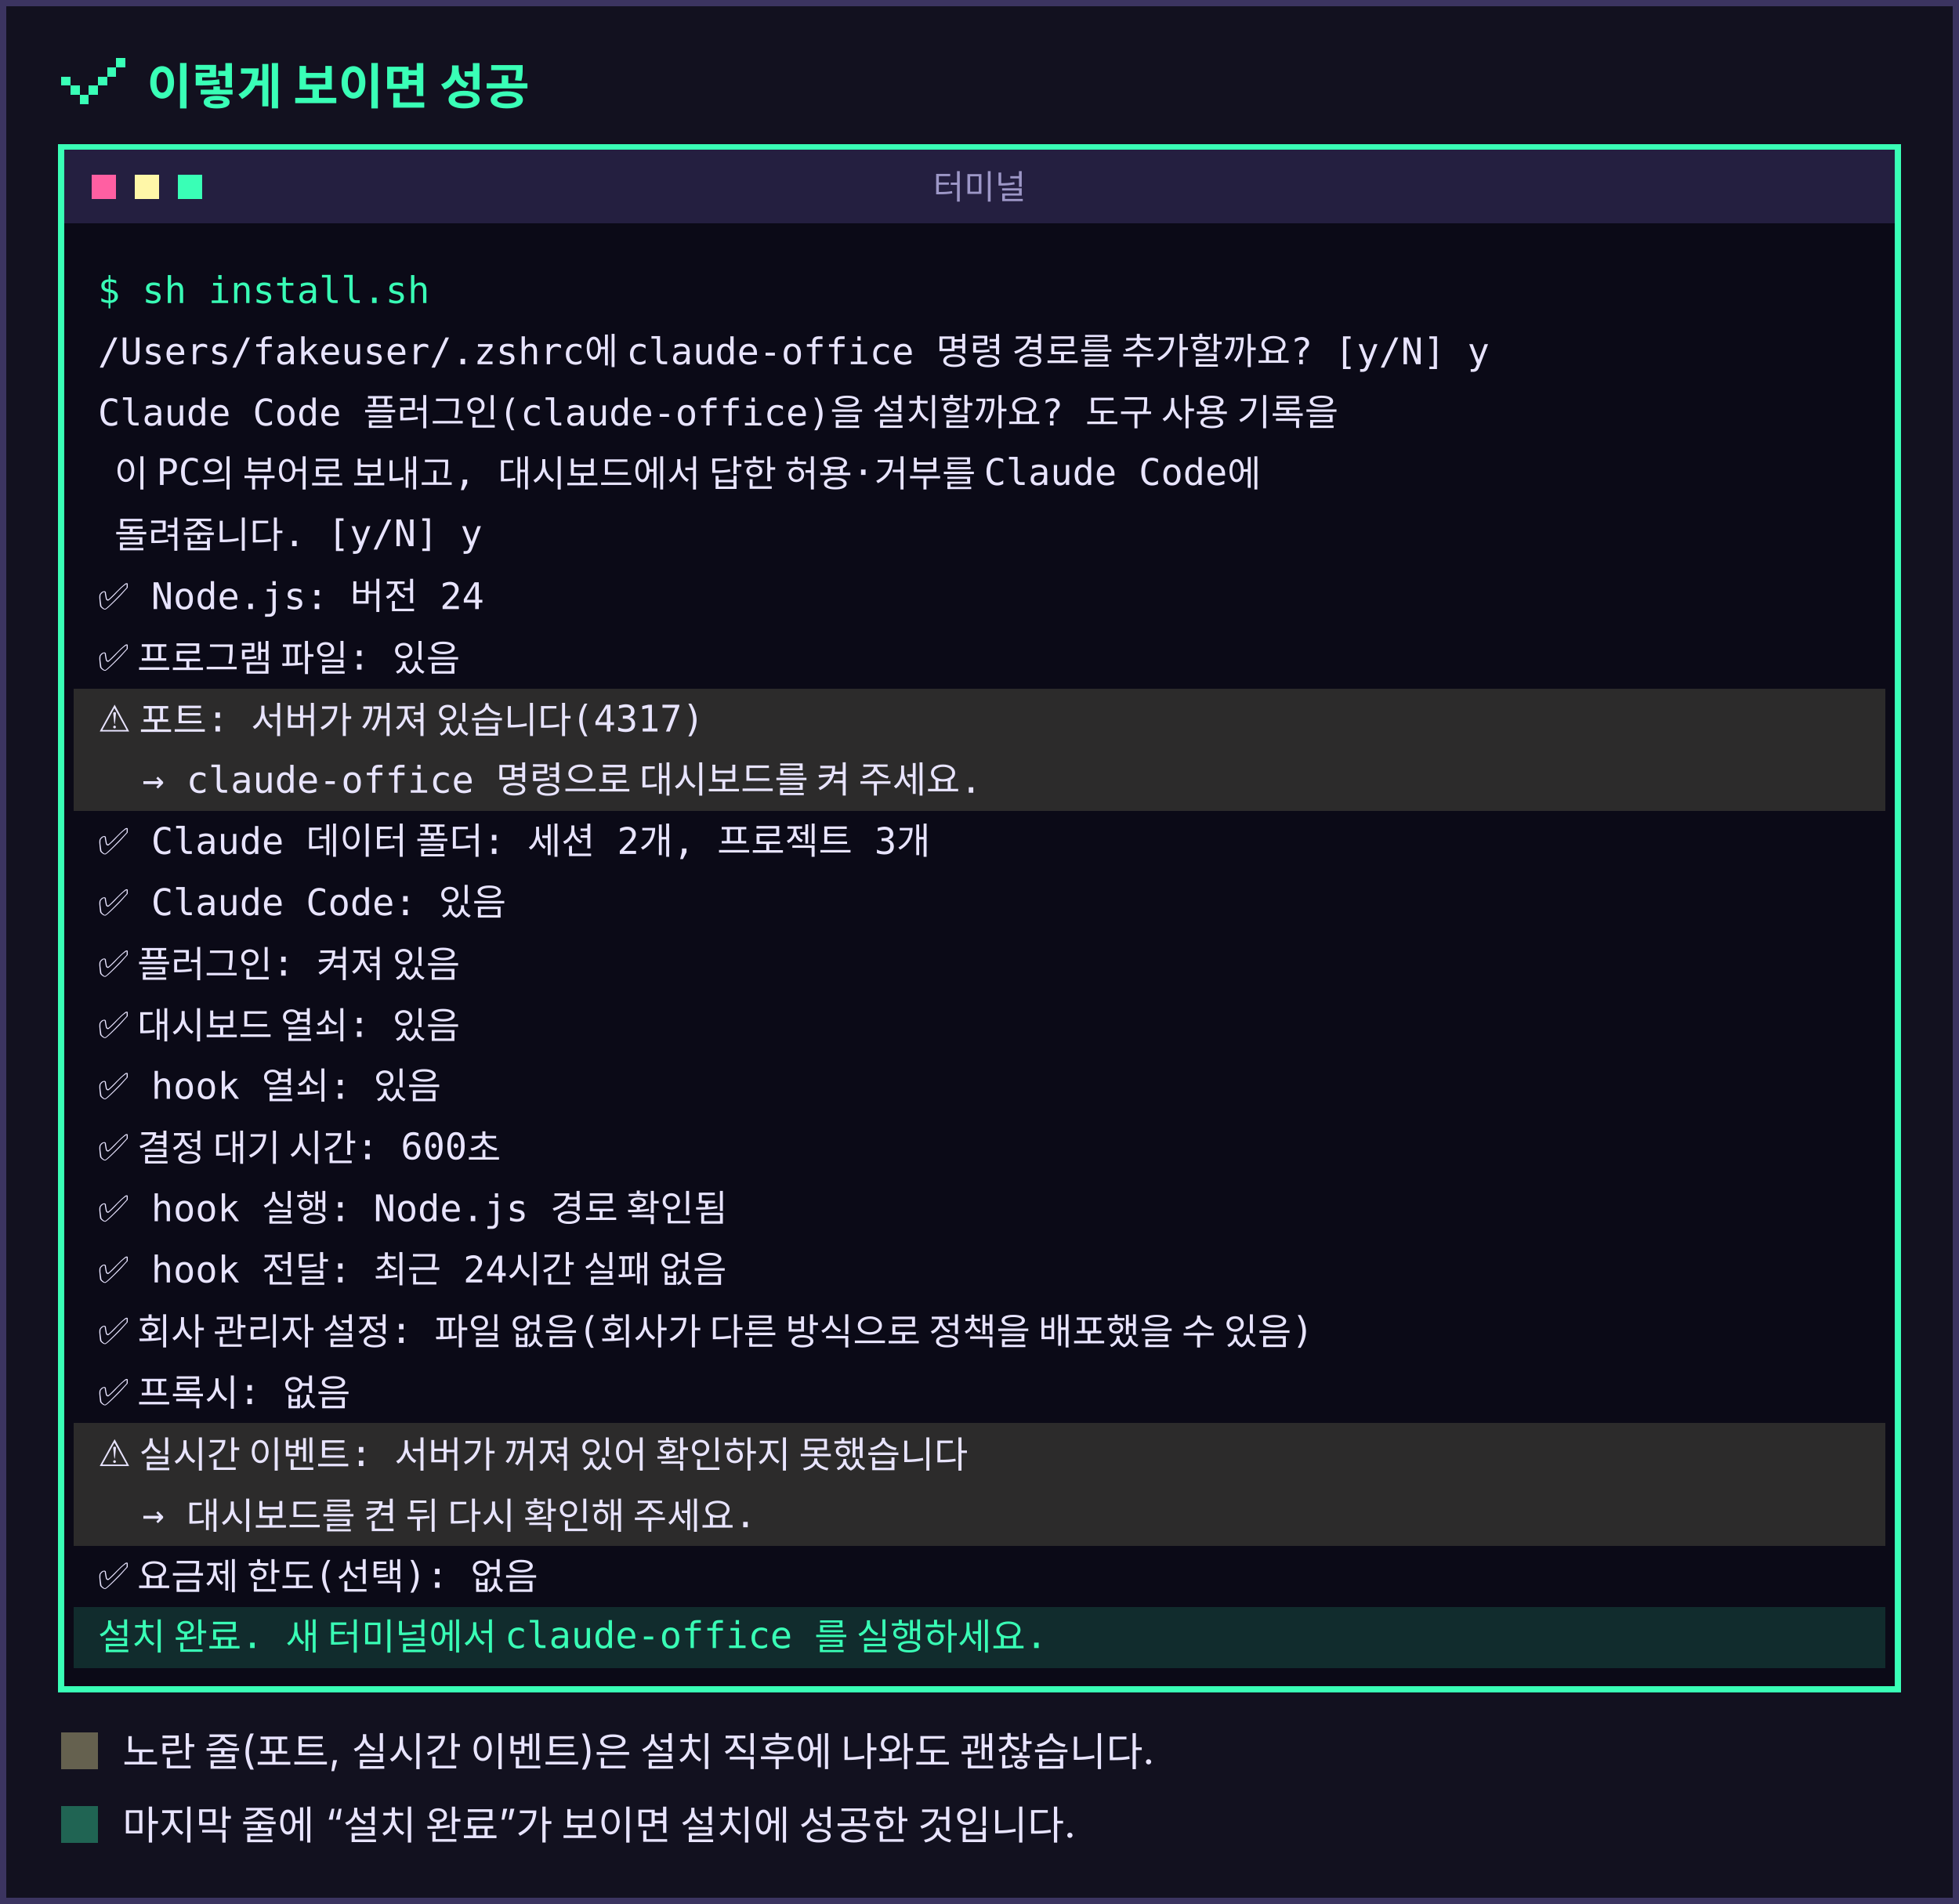
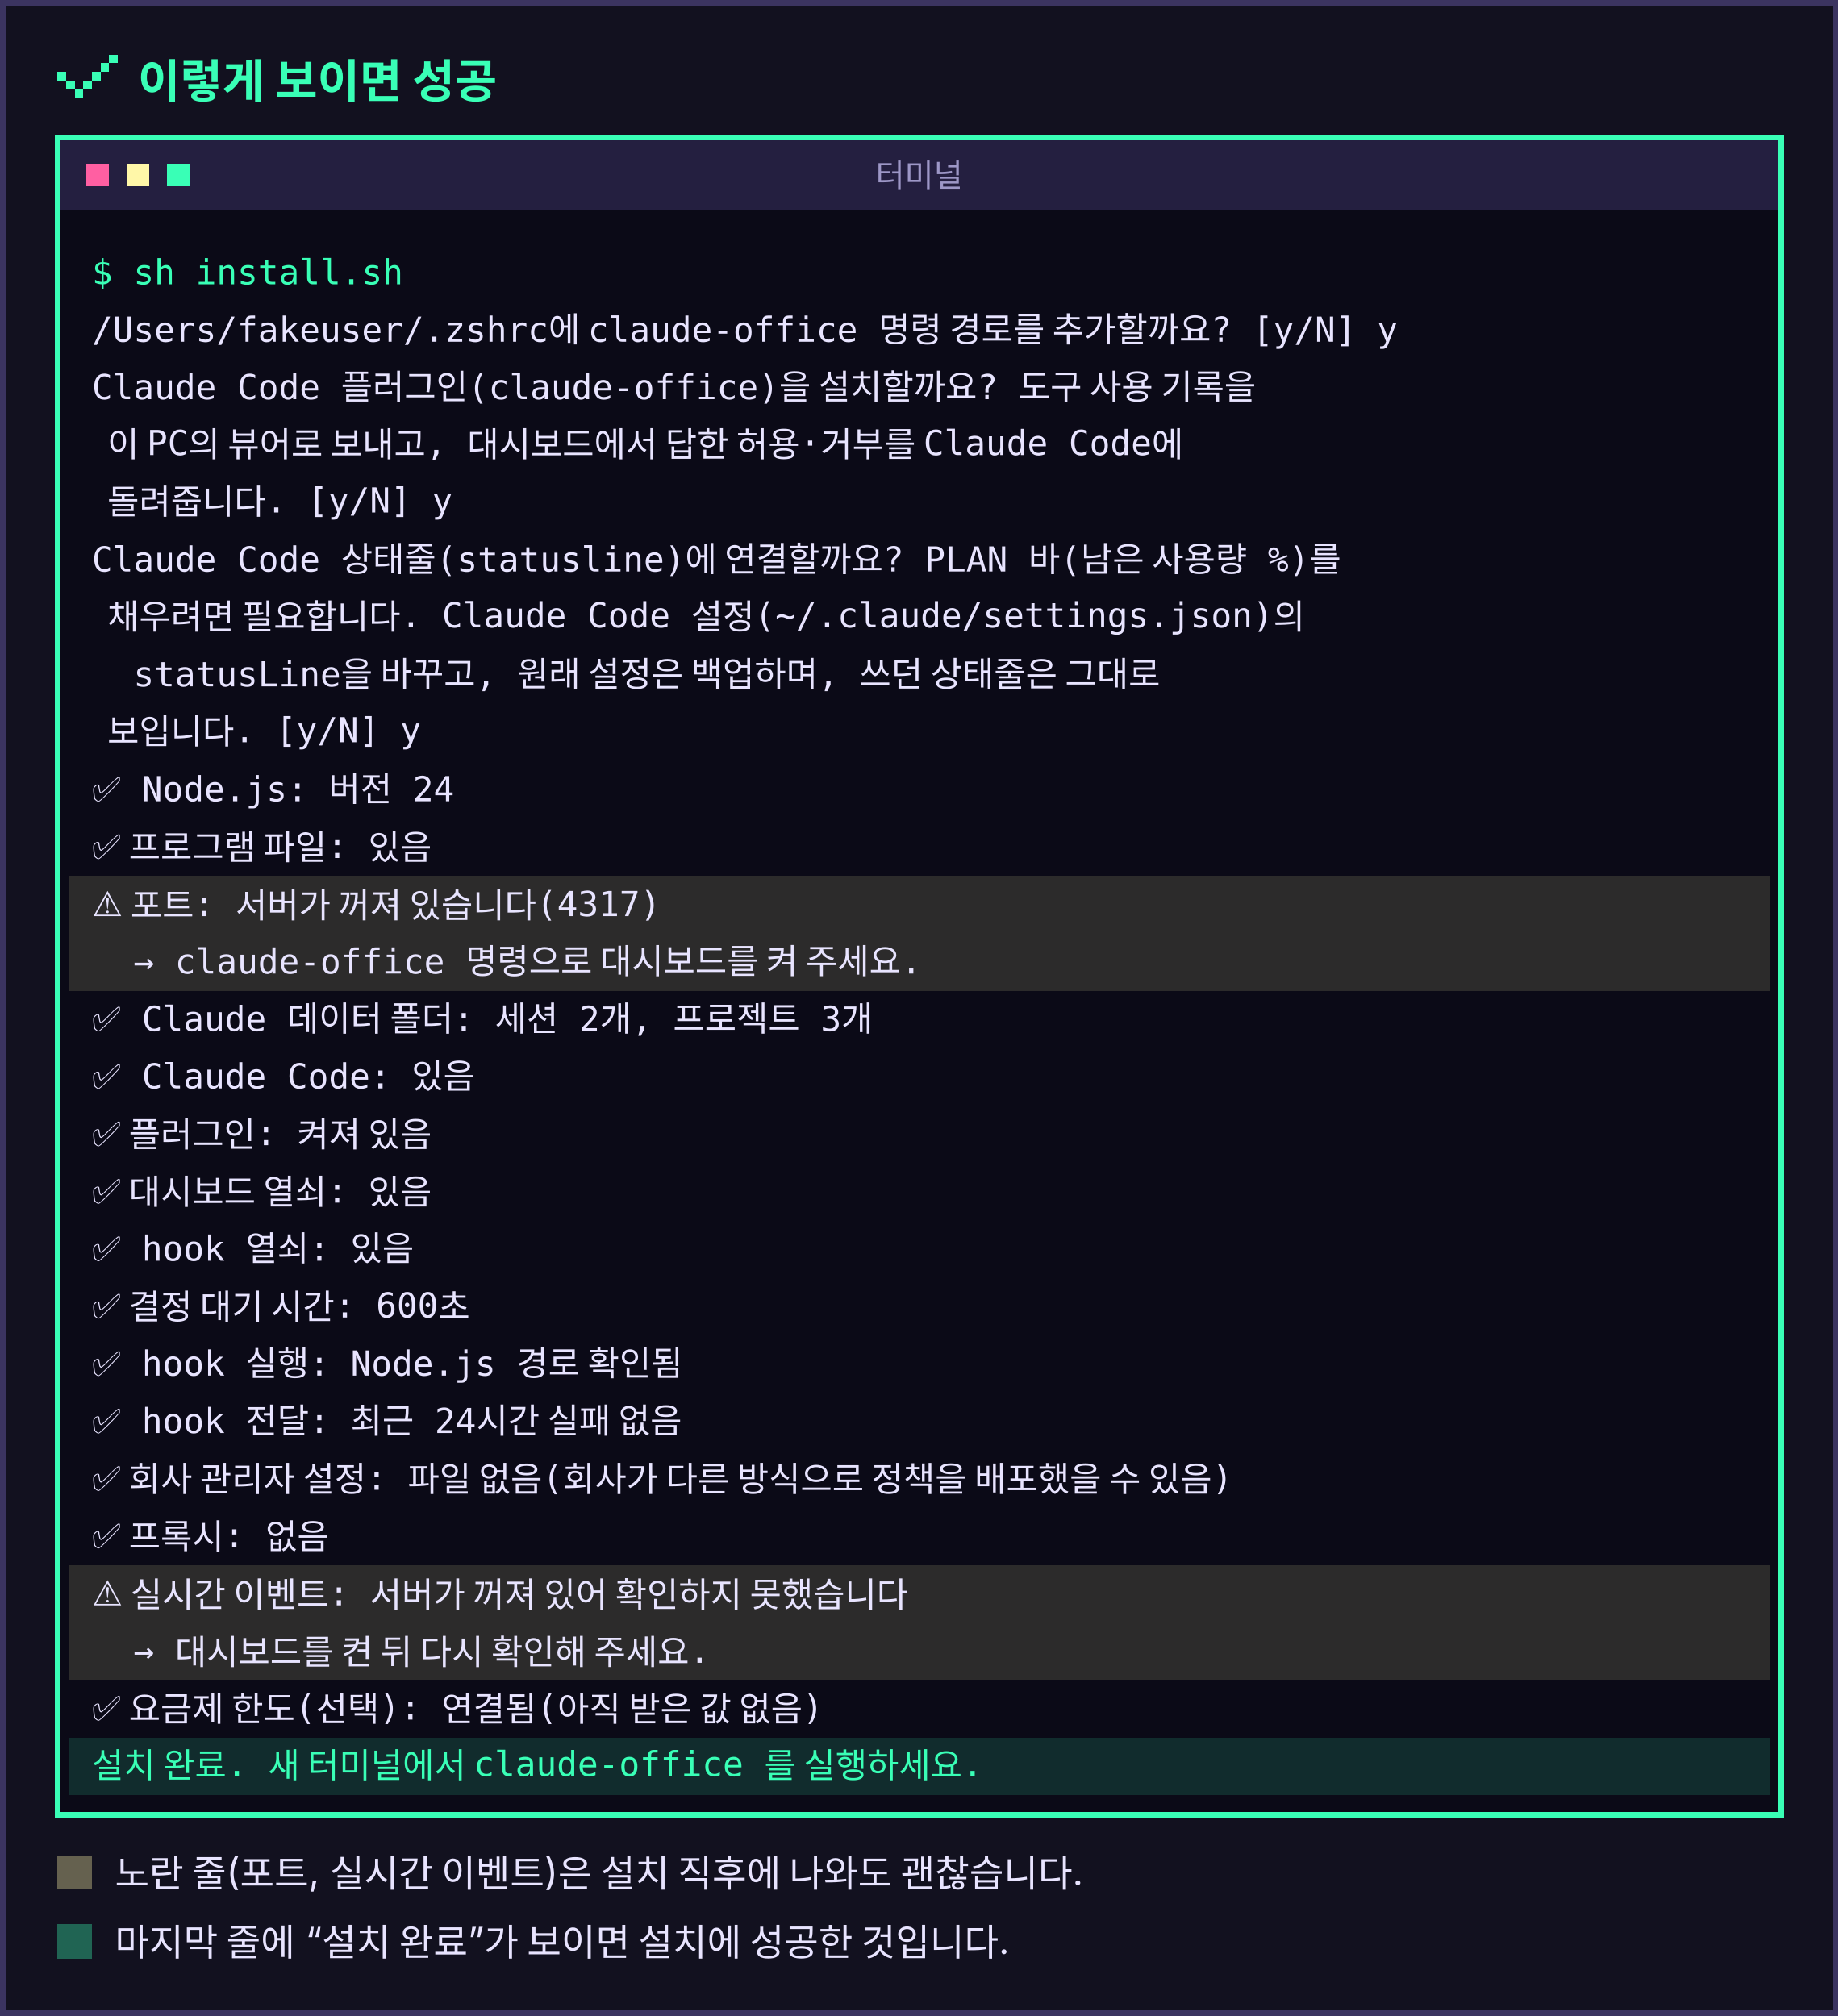
- <svg xmlns="http://www.w3.org/2000/svg" viewBox="0 0 640 622" role="img" aria-labelledby="fig-install-ok-t fig-install-ok-d" shape-rendering="crispEdges" font-family="-apple-system, 'Apple SD Gothic Neo', 'Malgun Gothic', 'Noto Sans KR', sans-serif">
-   <rect x="0" y="0" width="640" height="622" fill="#12111f" />
-   <rect x="1" y="1" width="638" height="620" fill="none" stroke="#3b3460" stroke-width="2" />
+ <svg xmlns="http://www.w3.org/2000/svg" viewBox="0 0 640 702" role="img" aria-labelledby="fig-install-ok-t fig-install-ok-d" shape-rendering="crispEdges" font-family="-apple-system, 'Apple SD Gothic Neo', 'Malgun Gothic', 'Noto Sans KR', sans-serif">
+   <rect x="0" y="0" width="640" height="702" fill="#12111f" />
+   <rect x="1" y="1" width="638" height="700" fill="none" stroke="#3b3460" stroke-width="2" />
  <rect x="38" y="19" width="3" height="3" fill="#39ffb6" />
  <rect x="35" y="22" width="3" height="3" fill="#39ffb6" />
  <rect x="20" y="25" width="3" height="3" fill="#39ffb6" />
  <rect x="32" y="25" width="3" height="3" fill="#39ffb6" />
  <rect x="23" y="28" width="3" height="3" fill="#39ffb6" />
  <rect x="29" y="28" width="3" height="3" fill="#39ffb6" />
  <rect x="26" y="31" width="3" height="3" fill="#39ffb6" />
  <text x="48" y="34" font-size="16" fill="#39ffb6" font-weight="700">이렇게 보이면 성공</text>
-   <rect x="20" y="48" width="600" height="504" fill="#0b0a17" stroke="#39ffb6" stroke-width="2" />
+   <rect x="20" y="48" width="600" height="584" fill="#0b0a17" stroke="#39ffb6" stroke-width="2" />
  <rect x="21" y="49" width="598" height="24" fill="#241f40" />
  <rect x="30" y="57" width="8" height="8" fill="#ff5fa2" />
  <rect x="44" y="57" width="8" height="8" fill="#fff7a8" />
  <rect x="58" y="57" width="8" height="8" fill="#39ffb6" />
  <text x="320" y="65" font-size="11" fill="#9d97c7" text-anchor="middle">터미널</text>
  <text x="32" y="99" font-size="12" fill="#39ffb6" font-family="ui-monospace, 'SF Mono', Menlo, Consolas, 'D2Coding', monospace" xml:space="preserve">$ sh install.sh</text>
  <text x="32" y="119" font-size="12" fill="#e8e4ff" font-family="ui-monospace, 'SF Mono', Menlo, Consolas, 'D2Coding', monospace" xml:space="preserve">/Users/fakeuser/.zshrc에 claude-office 명령 경로를 추가할까요? [y/N] y</text>
  <text x="32" y="139" font-size="12" fill="#e8e4ff" font-family="ui-monospace, 'SF Mono', Menlo, Consolas, 'D2Coding', monospace" xml:space="preserve">Claude Code 플러그인(claude-office)을 설치할까요? 도구 사용 기록을</text>
  <text x="32" y="159" font-size="12" fill="#e8e4ff" font-family="ui-monospace, 'SF Mono', Menlo, Consolas, 'D2Coding', monospace" xml:space="preserve">  이 PC의 뷰어로 보내고, 대시보드에서 답한 허용·거부를 Claude Code에</text>
  <text x="32" y="179" font-size="12" fill="#e8e4ff" font-family="ui-monospace, 'SF Mono', Menlo, Consolas, 'D2Coding', monospace" xml:space="preserve">  돌려줍니다. [y/N] y</text>
-   <text x="32" y="199" font-size="12" fill="#e8e4ff" font-family="ui-monospace, 'SF Mono', Menlo, Consolas, 'D2Coding', monospace" xml:space="preserve">✅ Node.js: 버전 24</text>
-   <text x="32" y="219" font-size="12" fill="#e8e4ff" font-family="ui-monospace, 'SF Mono', Menlo, Consolas, 'D2Coding', monospace" xml:space="preserve">✅ 프로그램 파일: 있음</text>
-   <rect x="24" y="225" width="592" height="20" fill="#fff7a8" fill-opacity="0.14" />
-   <text x="32" y="239" font-size="12" fill="#e8e4ff" font-family="ui-monospace, 'SF Mono', Menlo, Consolas, 'D2Coding', monospace" xml:space="preserve">⚠️ 포트: 서버가 꺼져 있습니다(4317)</text>
-   <rect x="24" y="245" width="592" height="20" fill="#fff7a8" fill-opacity="0.14" />
-   <text x="32" y="259" font-size="12" fill="#e8e4ff" font-family="ui-monospace, 'SF Mono', Menlo, Consolas, 'D2Coding', monospace" xml:space="preserve">  → claude-office 명령으로 대시보드를 켜 주세요.</text>
-   <text x="32" y="279" font-size="12" fill="#e8e4ff" font-family="ui-monospace, 'SF Mono', Menlo, Consolas, 'D2Coding', monospace" xml:space="preserve">✅ Claude 데이터 폴더: 세션 2개, 프로젝트 3개</text>
-   <text x="32" y="299" font-size="12" fill="#e8e4ff" font-family="ui-monospace, 'SF Mono', Menlo, Consolas, 'D2Coding', monospace" xml:space="preserve">✅ Claude Code: 있음</text>
-   <text x="32" y="319" font-size="12" fill="#e8e4ff" font-family="ui-monospace, 'SF Mono', Menlo, Consolas, 'D2Coding', monospace" xml:space="preserve">✅ 플러그인: 켜져 있음</text>
-   <text x="32" y="339" font-size="12" fill="#e8e4ff" font-family="ui-monospace, 'SF Mono', Menlo, Consolas, 'D2Coding', monospace" xml:space="preserve">✅ 대시보드 열쇠: 있음</text>
-   <text x="32" y="359" font-size="12" fill="#e8e4ff" font-family="ui-monospace, 'SF Mono', Menlo, Consolas, 'D2Coding', monospace" xml:space="preserve">✅ hook 열쇠: 있음</text>
-   <text x="32" y="379" font-size="12" fill="#e8e4ff" font-family="ui-monospace, 'SF Mono', Menlo, Consolas, 'D2Coding', monospace" xml:space="preserve">✅ 결정 대기 시간: 600초</text>
-   <text x="32" y="399" font-size="12" fill="#e8e4ff" font-family="ui-monospace, 'SF Mono', Menlo, Consolas, 'D2Coding', monospace" xml:space="preserve">✅ hook 실행: Node.js 경로 확인됨</text>
-   <text x="32" y="419" font-size="12" fill="#e8e4ff" font-family="ui-monospace, 'SF Mono', Menlo, Consolas, 'D2Coding', monospace" xml:space="preserve">✅ hook 전달: 최근 24시간 실패 없음</text>
-   <text x="32" y="439" font-size="12" fill="#e8e4ff" font-family="ui-monospace, 'SF Mono', Menlo, Consolas, 'D2Coding', monospace" xml:space="preserve">✅ 회사 관리자 설정: 파일 없음(회사가 다른 방식으로 정책을 배포했을 수 있음)</text>
-   <text x="32" y="459" font-size="12" fill="#e8e4ff" font-family="ui-monospace, 'SF Mono', Menlo, Consolas, 'D2Coding', monospace" xml:space="preserve">✅ 프록시: 없음</text>
-   <rect x="24" y="465" width="592" height="20" fill="#fff7a8" fill-opacity="0.14" />
-   <text x="32" y="479" font-size="12" fill="#e8e4ff" font-family="ui-monospace, 'SF Mono', Menlo, Consolas, 'D2Coding', monospace" xml:space="preserve">⚠️ 실시간 이벤트: 서버가 꺼져 있어 확인하지 못했습니다</text>
-   <rect x="24" y="485" width="592" height="20" fill="#fff7a8" fill-opacity="0.14" />
-   <text x="32" y="499" font-size="12" fill="#e8e4ff" font-family="ui-monospace, 'SF Mono', Menlo, Consolas, 'D2Coding', monospace" xml:space="preserve">  → 대시보드를 켠 뒤 다시 확인해 주세요.</text>
-   <text x="32" y="519" font-size="12" fill="#e8e4ff" font-family="ui-monospace, 'SF Mono', Menlo, Consolas, 'D2Coding', monospace" xml:space="preserve">✅ 요금제 한도(선택): 없음</text>
-   <rect x="24" y="525" width="592" height="20" fill="#39ffb6" fill-opacity="0.14" />
-   <text x="32" y="539" font-size="12" fill="#39ffb6" font-family="ui-monospace, 'SF Mono', Menlo, Consolas, 'D2Coding', monospace" xml:space="preserve">설치 완료. 새 터미널에서 claude-office 를 실행하세요.</text>
-   <rect x="20" y="566" width="12" height="12" fill="#fff7a8" fill-opacity="0.35" />
-   <text x="40" y="577" font-size="13" fill="#e8e4ff">노란 줄(포트, 실시간 이벤트)은 설치 직후에 나와도 괜찮습니다.</text>
-   <rect x="20" y="590" width="12" height="12" fill="#39ffb6" fill-opacity="0.35" />
-   <text x="40" y="601" font-size="13" fill="#e8e4ff">마지막 줄에 “설치 완료”가 보이면 설치에 성공한 것입니다.</text>
+   <text x="32" y="199" font-size="12" fill="#e8e4ff" font-family="ui-monospace, 'SF Mono', Menlo, Consolas, 'D2Coding', monospace" xml:space="preserve">Claude Code 상태줄(statusline)에 연결할까요? PLAN 바(남은 사용량 %)를</text>
+   <text x="32" y="219" font-size="12" fill="#e8e4ff" font-family="ui-monospace, 'SF Mono', Menlo, Consolas, 'D2Coding', monospace" xml:space="preserve">  채우려면 필요합니다. Claude Code 설정(~/.claude/settings.json)의</text>
+   <text x="32" y="239" font-size="12" fill="#e8e4ff" font-family="ui-monospace, 'SF Mono', Menlo, Consolas, 'D2Coding', monospace" xml:space="preserve">  statusLine을 바꾸고, 원래 설정은 백업하며, 쓰던 상태줄은 그대로</text>
+   <text x="32" y="259" font-size="12" fill="#e8e4ff" font-family="ui-monospace, 'SF Mono', Menlo, Consolas, 'D2Coding', monospace" xml:space="preserve">  보입니다. [y/N] y</text>
+   <text x="32" y="279" font-size="12" fill="#e8e4ff" font-family="ui-monospace, 'SF Mono', Menlo, Consolas, 'D2Coding', monospace" xml:space="preserve">✅ Node.js: 버전 24</text>
+   <text x="32" y="299" font-size="12" fill="#e8e4ff" font-family="ui-monospace, 'SF Mono', Menlo, Consolas, 'D2Coding', monospace" xml:space="preserve">✅ 프로그램 파일: 있음</text>
+   <rect x="24" y="305" width="592" height="20" fill="#fff7a8" fill-opacity="0.14" />
+   <text x="32" y="319" font-size="12" fill="#e8e4ff" font-family="ui-monospace, 'SF Mono', Menlo, Consolas, 'D2Coding', monospace" xml:space="preserve">⚠️ 포트: 서버가 꺼져 있습니다(4317)</text>
+   <rect x="24" y="325" width="592" height="20" fill="#fff7a8" fill-opacity="0.14" />
+   <text x="32" y="339" font-size="12" fill="#e8e4ff" font-family="ui-monospace, 'SF Mono', Menlo, Consolas, 'D2Coding', monospace" xml:space="preserve">  → claude-office 명령으로 대시보드를 켜 주세요.</text>
+   <text x="32" y="359" font-size="12" fill="#e8e4ff" font-family="ui-monospace, 'SF Mono', Menlo, Consolas, 'D2Coding', monospace" xml:space="preserve">✅ Claude 데이터 폴더: 세션 2개, 프로젝트 3개</text>
+   <text x="32" y="379" font-size="12" fill="#e8e4ff" font-family="ui-monospace, 'SF Mono', Menlo, Consolas, 'D2Coding', monospace" xml:space="preserve">✅ Claude Code: 있음</text>
+   <text x="32" y="399" font-size="12" fill="#e8e4ff" font-family="ui-monospace, 'SF Mono', Menlo, Consolas, 'D2Coding', monospace" xml:space="preserve">✅ 플러그인: 켜져 있음</text>
+   <text x="32" y="419" font-size="12" fill="#e8e4ff" font-family="ui-monospace, 'SF Mono', Menlo, Consolas, 'D2Coding', monospace" xml:space="preserve">✅ 대시보드 열쇠: 있음</text>
+   <text x="32" y="439" font-size="12" fill="#e8e4ff" font-family="ui-monospace, 'SF Mono', Menlo, Consolas, 'D2Coding', monospace" xml:space="preserve">✅ hook 열쇠: 있음</text>
+   <text x="32" y="459" font-size="12" fill="#e8e4ff" font-family="ui-monospace, 'SF Mono', Menlo, Consolas, 'D2Coding', monospace" xml:space="preserve">✅ 결정 대기 시간: 600초</text>
+   <text x="32" y="479" font-size="12" fill="#e8e4ff" font-family="ui-monospace, 'SF Mono', Menlo, Consolas, 'D2Coding', monospace" xml:space="preserve">✅ hook 실행: Node.js 경로 확인됨</text>
+   <text x="32" y="499" font-size="12" fill="#e8e4ff" font-family="ui-monospace, 'SF Mono', Menlo, Consolas, 'D2Coding', monospace" xml:space="preserve">✅ hook 전달: 최근 24시간 실패 없음</text>
+   <text x="32" y="519" font-size="12" fill="#e8e4ff" font-family="ui-monospace, 'SF Mono', Menlo, Consolas, 'D2Coding', monospace" xml:space="preserve">✅ 회사 관리자 설정: 파일 없음(회사가 다른 방식으로 정책을 배포했을 수 있음)</text>
+   <text x="32" y="539" font-size="12" fill="#e8e4ff" font-family="ui-monospace, 'SF Mono', Menlo, Consolas, 'D2Coding', monospace" xml:space="preserve">✅ 프록시: 없음</text>
+   <rect x="24" y="545" width="592" height="20" fill="#fff7a8" fill-opacity="0.14" />
+   <text x="32" y="559" font-size="12" fill="#e8e4ff" font-family="ui-monospace, 'SF Mono', Menlo, Consolas, 'D2Coding', monospace" xml:space="preserve">⚠️ 실시간 이벤트: 서버가 꺼져 있어 확인하지 못했습니다</text>
+   <rect x="24" y="565" width="592" height="20" fill="#fff7a8" fill-opacity="0.14" />
+   <text x="32" y="579" font-size="12" fill="#e8e4ff" font-family="ui-monospace, 'SF Mono', Menlo, Consolas, 'D2Coding', monospace" xml:space="preserve">  → 대시보드를 켠 뒤 다시 확인해 주세요.</text>
+   <text x="32" y="599" font-size="12" fill="#e8e4ff" font-family="ui-monospace, 'SF Mono', Menlo, Consolas, 'D2Coding', monospace" xml:space="preserve">✅ 요금제 한도(선택): 연결됨(아직 받은 값 없음)</text>
+   <rect x="24" y="605" width="592" height="20" fill="#39ffb6" fill-opacity="0.14" />
+   <text x="32" y="619" font-size="12" fill="#39ffb6" font-family="ui-monospace, 'SF Mono', Menlo, Consolas, 'D2Coding', monospace" xml:space="preserve">설치 완료. 새 터미널에서 claude-office 를 실행하세요.</text>
+   <rect x="20" y="646" width="12" height="12" fill="#fff7a8" fill-opacity="0.35" />
+   <text x="40" y="657" font-size="13" fill="#e8e4ff">노란 줄(포트, 실시간 이벤트)은 설치 직후에 나와도 괜찮습니다.</text>
+   <rect x="20" y="670" width="12" height="12" fill="#39ffb6" fill-opacity="0.35" />
+   <text x="40" y="681" font-size="13" fill="#e8e4ff">마지막 줄에 “설치 완료”가 보이면 설치에 성공한 것입니다.</text>
</svg>
